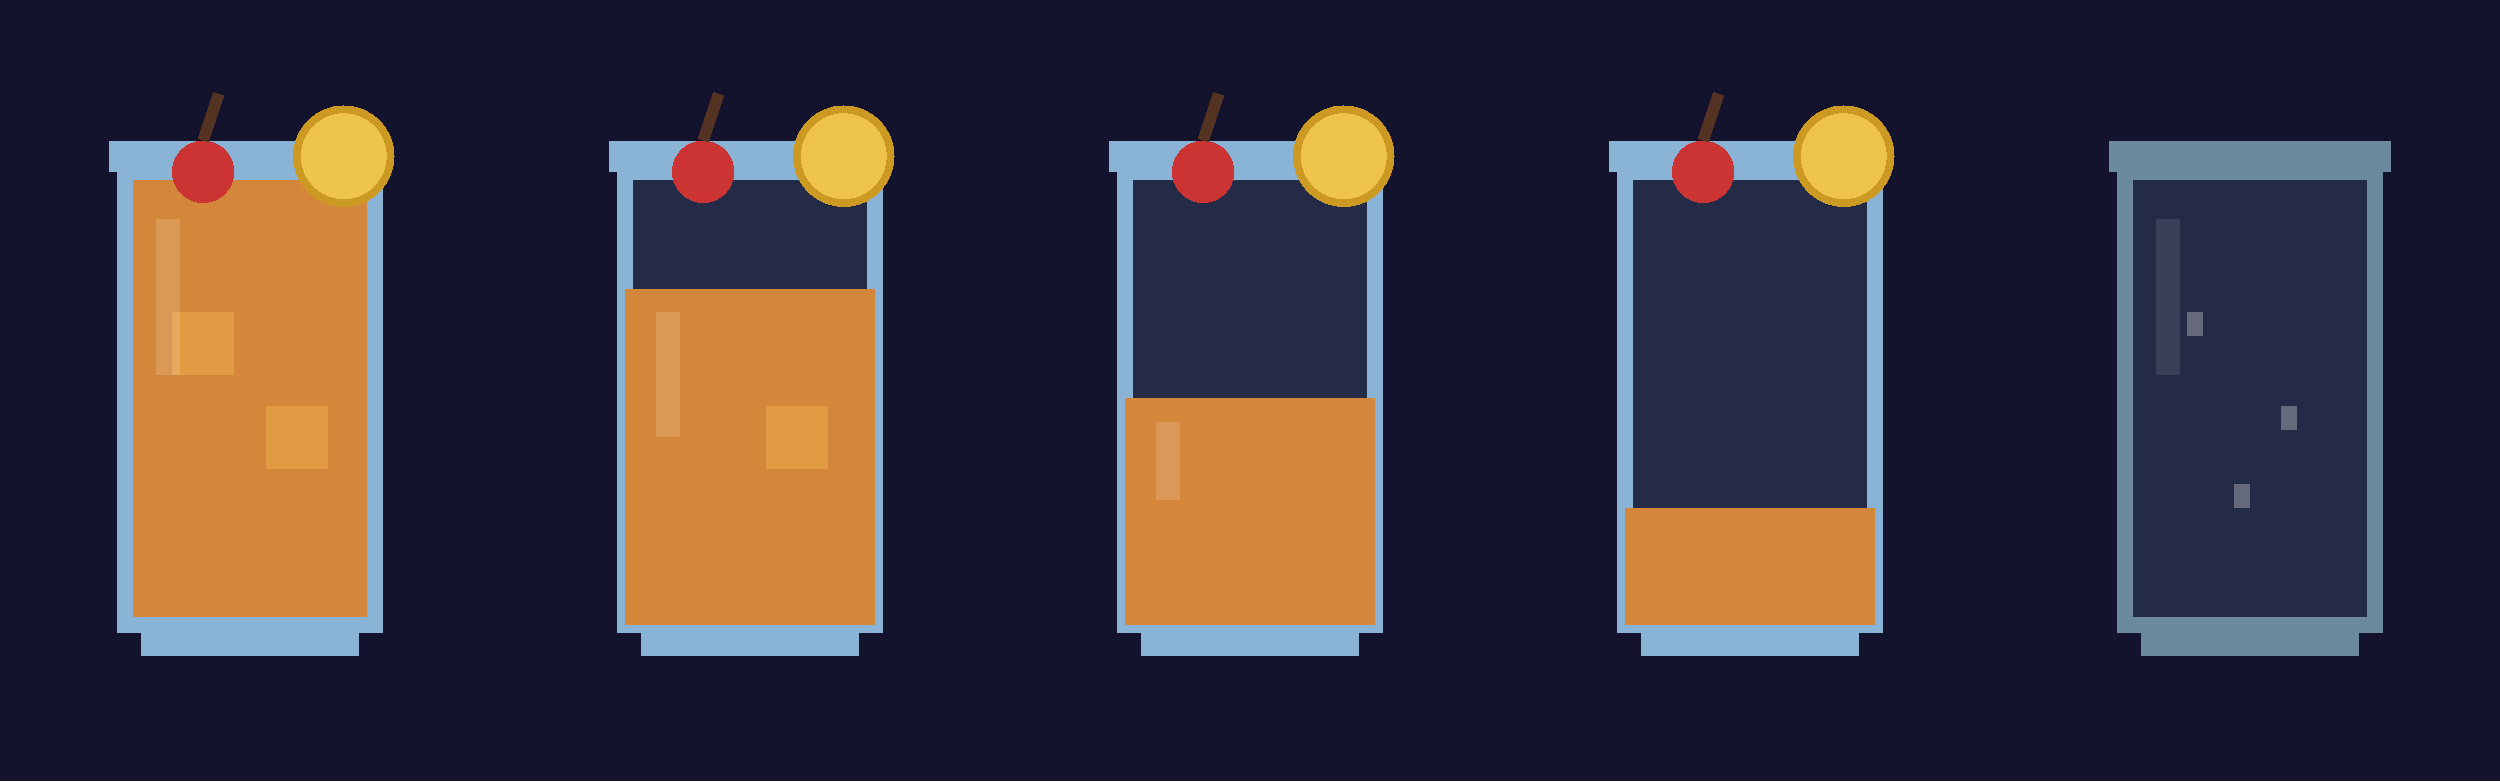
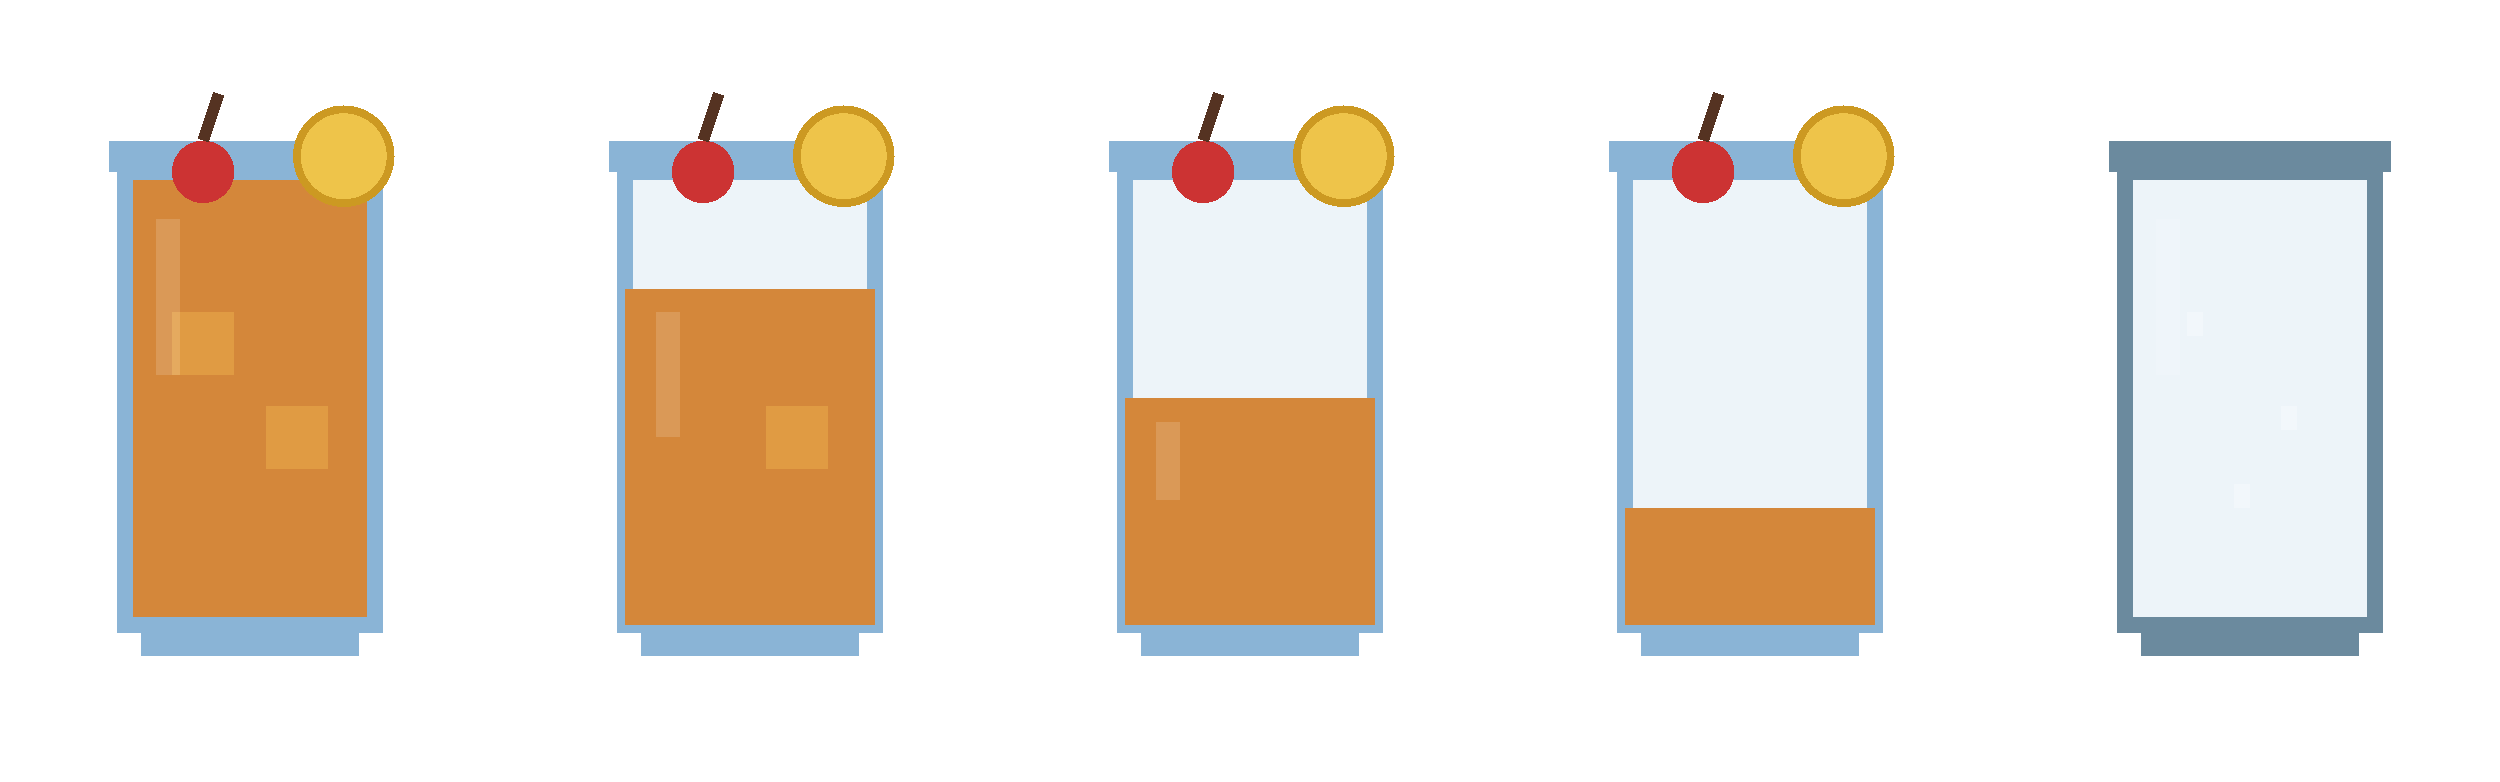
<svg xmlns="http://www.w3.org/2000/svg" viewBox="0 0 320 100" shape-rendering="crispEdges">
-   <rect x="0" width="64" height="100" fill="#13132d" />
  <rect x="16" y="22" width="32" height="58" fill="#d4873a" stroke="#8ab4d6" stroke-width="2" />
  <rect x="14" y="18" width="36" height="4" fill="#8ab4d6" />
  <rect x="18" y="80" width="28" height="4" fill="#8ab4d6" />
  <rect x="22" y="40" width="8" height="8" fill="#e8a94a" opacity="0.6" />
  <rect x="34" y="52" width="8" height="8" fill="#e8a94a" opacity="0.6" />
  <circle cx="26" cy="22" r="4" fill="#cc3333" />
  <line x1="26" y1="18" x2="28" y2="12" stroke="#553322" stroke-width="1.5" />
  <circle cx="44" cy="20" r="6" fill="#eec44a" stroke="#cc9922" stroke-width="1" />
  <rect x="20" y="28" width="3" height="20" fill="rgba(255,255,255,0.15)" />
-   <rect x="64" width="64" height="100" fill="#13132d" />
  <rect x="80" y="22" width="32" height="58" fill="rgba(138,180,214,0.15)" stroke="#8ab4d6" stroke-width="2" />
  <rect x="80" y="37" width="32" height="43" fill="#d4873a" />
  <rect x="78" y="18" width="36" height="4" fill="#8ab4d6" />
  <rect x="82" y="80" width="28" height="4" fill="#8ab4d6" />
  <rect x="98" y="52" width="8" height="8" fill="#e8a94a" opacity="0.6" />
  <circle cx="90" cy="22" r="4" fill="#cc3333" />
  <line x1="90" y1="18" x2="92" y2="12" stroke="#553322" stroke-width="1.5" />
  <circle cx="108" cy="20" r="6" fill="#eec44a" stroke="#cc9922" stroke-width="1" />
  <rect x="84" y="40" width="3" height="16" fill="rgba(255,255,255,0.15)" />
-   <rect x="128" width="64" height="100" fill="#13132d" />
  <rect x="144" y="22" width="32" height="58" fill="rgba(138,180,214,0.15)" stroke="#8ab4d6" stroke-width="2" />
  <rect x="144" y="51" width="32" height="29" fill="#d4873a" />
  <rect x="142" y="18" width="36" height="4" fill="#8ab4d6" />
  <rect x="146" y="80" width="28" height="4" fill="#8ab4d6" />
  <circle cx="154" cy="22" r="4" fill="#cc3333" />
  <line x1="154" y1="18" x2="156" y2="12" stroke="#553322" stroke-width="1.5" />
  <circle cx="172" cy="20" r="6" fill="#eec44a" stroke="#cc9922" stroke-width="1" />
  <rect x="148" y="54" width="3" height="10" fill="rgba(255,255,255,0.15)" />
-   <rect x="192" width="64" height="100" fill="#13132d" />
  <rect x="208" y="22" width="32" height="58" fill="rgba(138,180,214,0.15)" stroke="#8ab4d6" stroke-width="2" />
  <rect x="208" y="65" width="32" height="15" fill="#d4873a" />
  <rect x="206" y="18" width="36" height="4" fill="#8ab4d6" />
  <rect x="210" y="80" width="28" height="4" fill="#8ab4d6" />
  <circle cx="218" cy="22" r="4" fill="#cc3333" />
  <line x1="218" y1="18" x2="220" y2="12" stroke="#553322" stroke-width="1.5" />
  <circle cx="236" cy="20" r="6" fill="#eec44a" stroke="#cc9922" stroke-width="1" />
-   <rect x="256" width="64" height="100" fill="#13132d" />
  <rect x="272" y="22" width="32" height="58" fill="rgba(138,180,214,0.15)" stroke="#6b8a9e" stroke-width="2" />
  <rect x="270" y="18" width="36" height="4" fill="#6b8a9e" />
  <rect x="274" y="80" width="28" height="4" fill="#6b8a9e" />
  <rect x="280" y="40" width="2" height="3" fill="rgba(255,255,255,0.3)" />
  <rect x="292" y="52" width="2" height="3" fill="rgba(255,255,255,0.3)" />
  <rect x="286" y="62" width="2" height="3" fill="rgba(255,255,255,0.3)" />
  <rect x="276" y="28" width="3" height="20" fill="rgba(255,255,255,0.1)" />
</svg>
